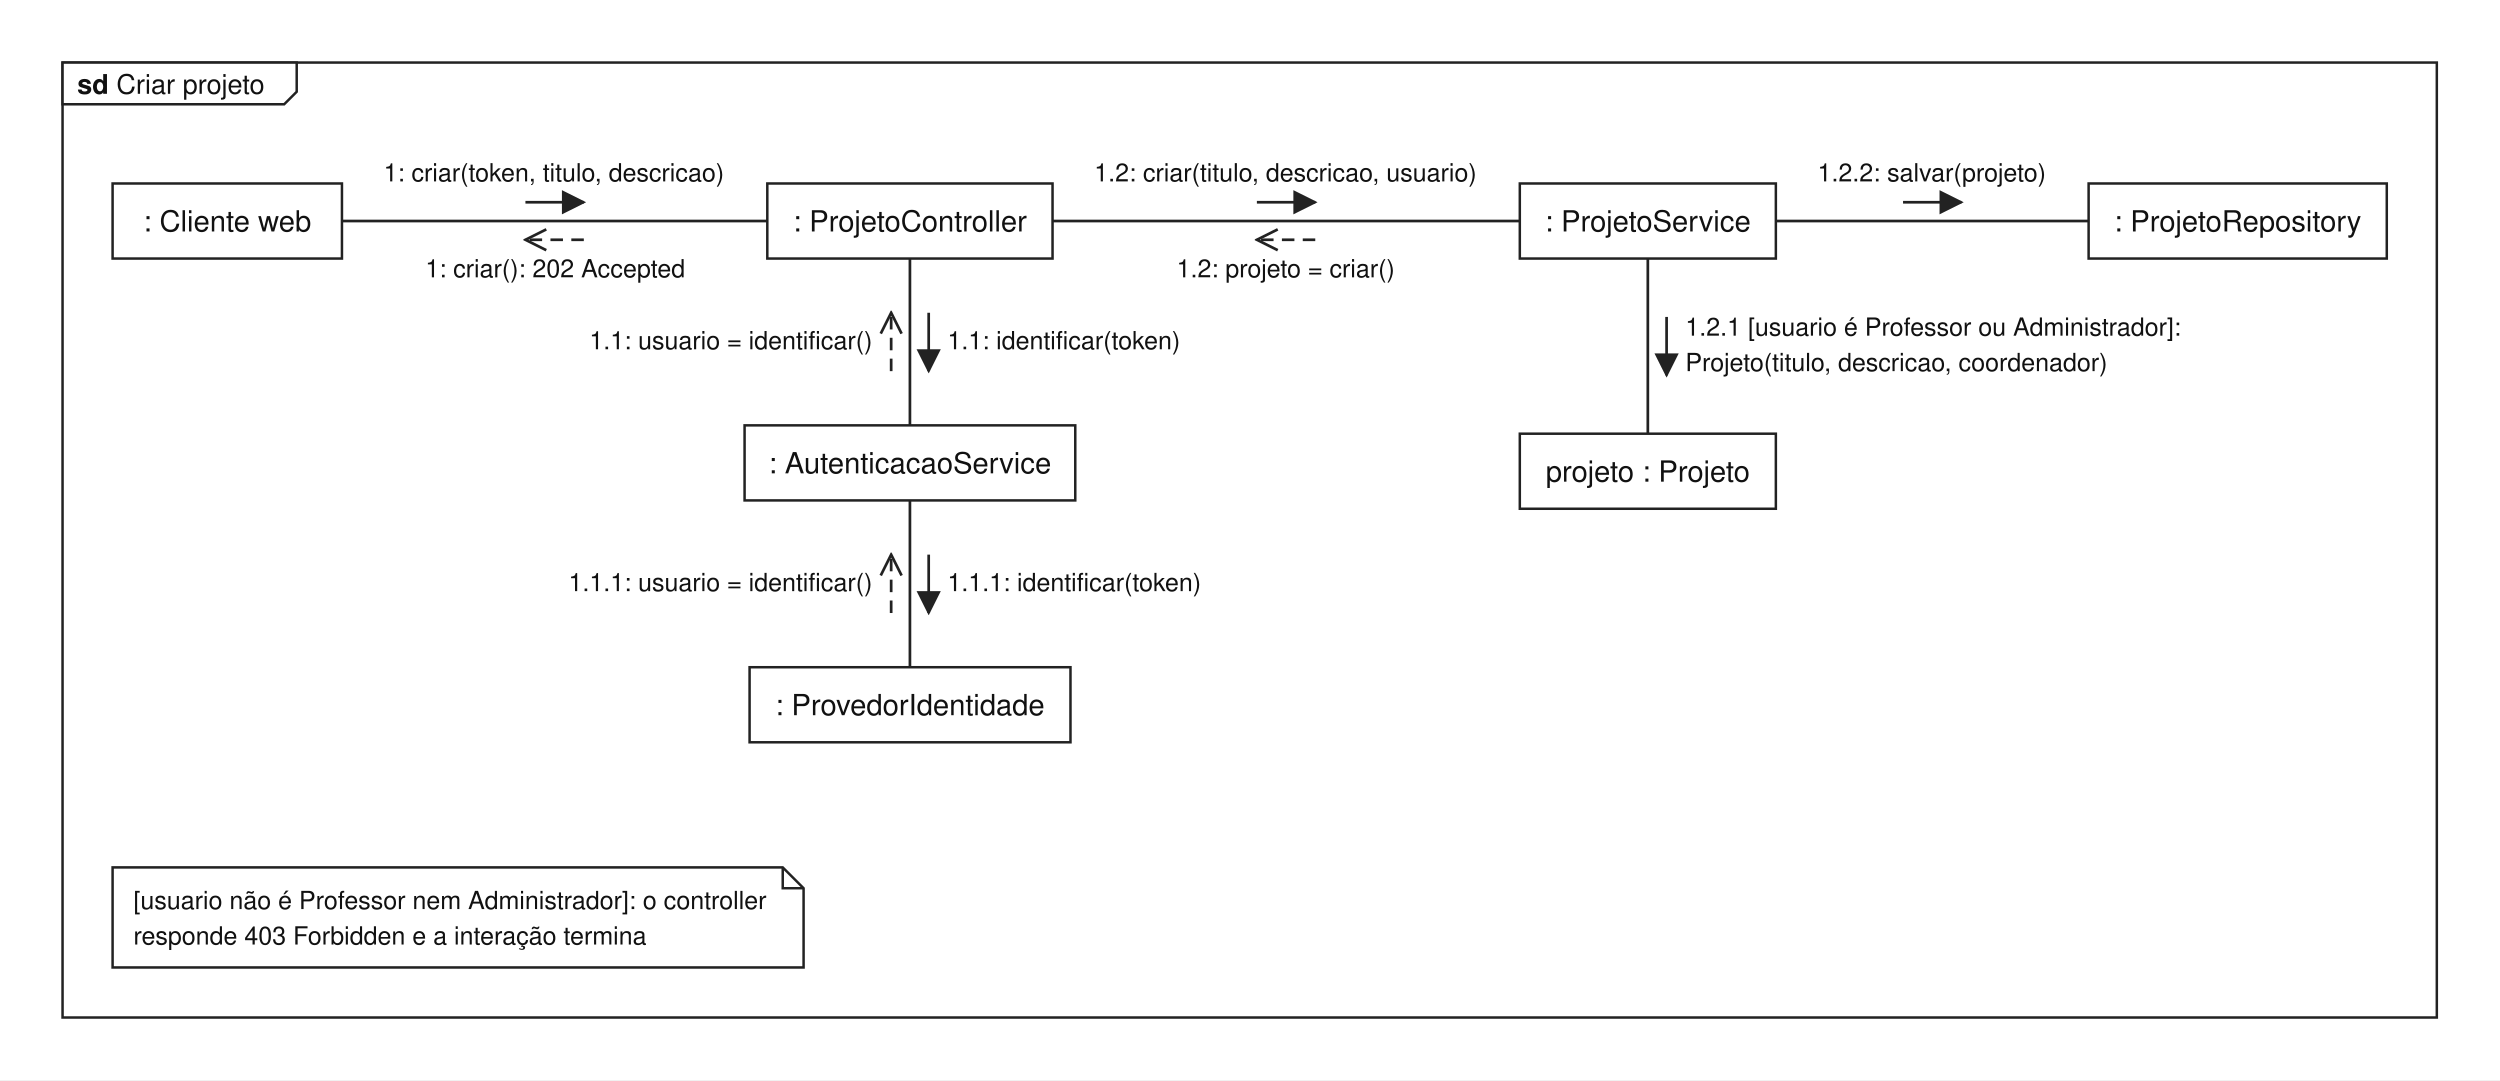
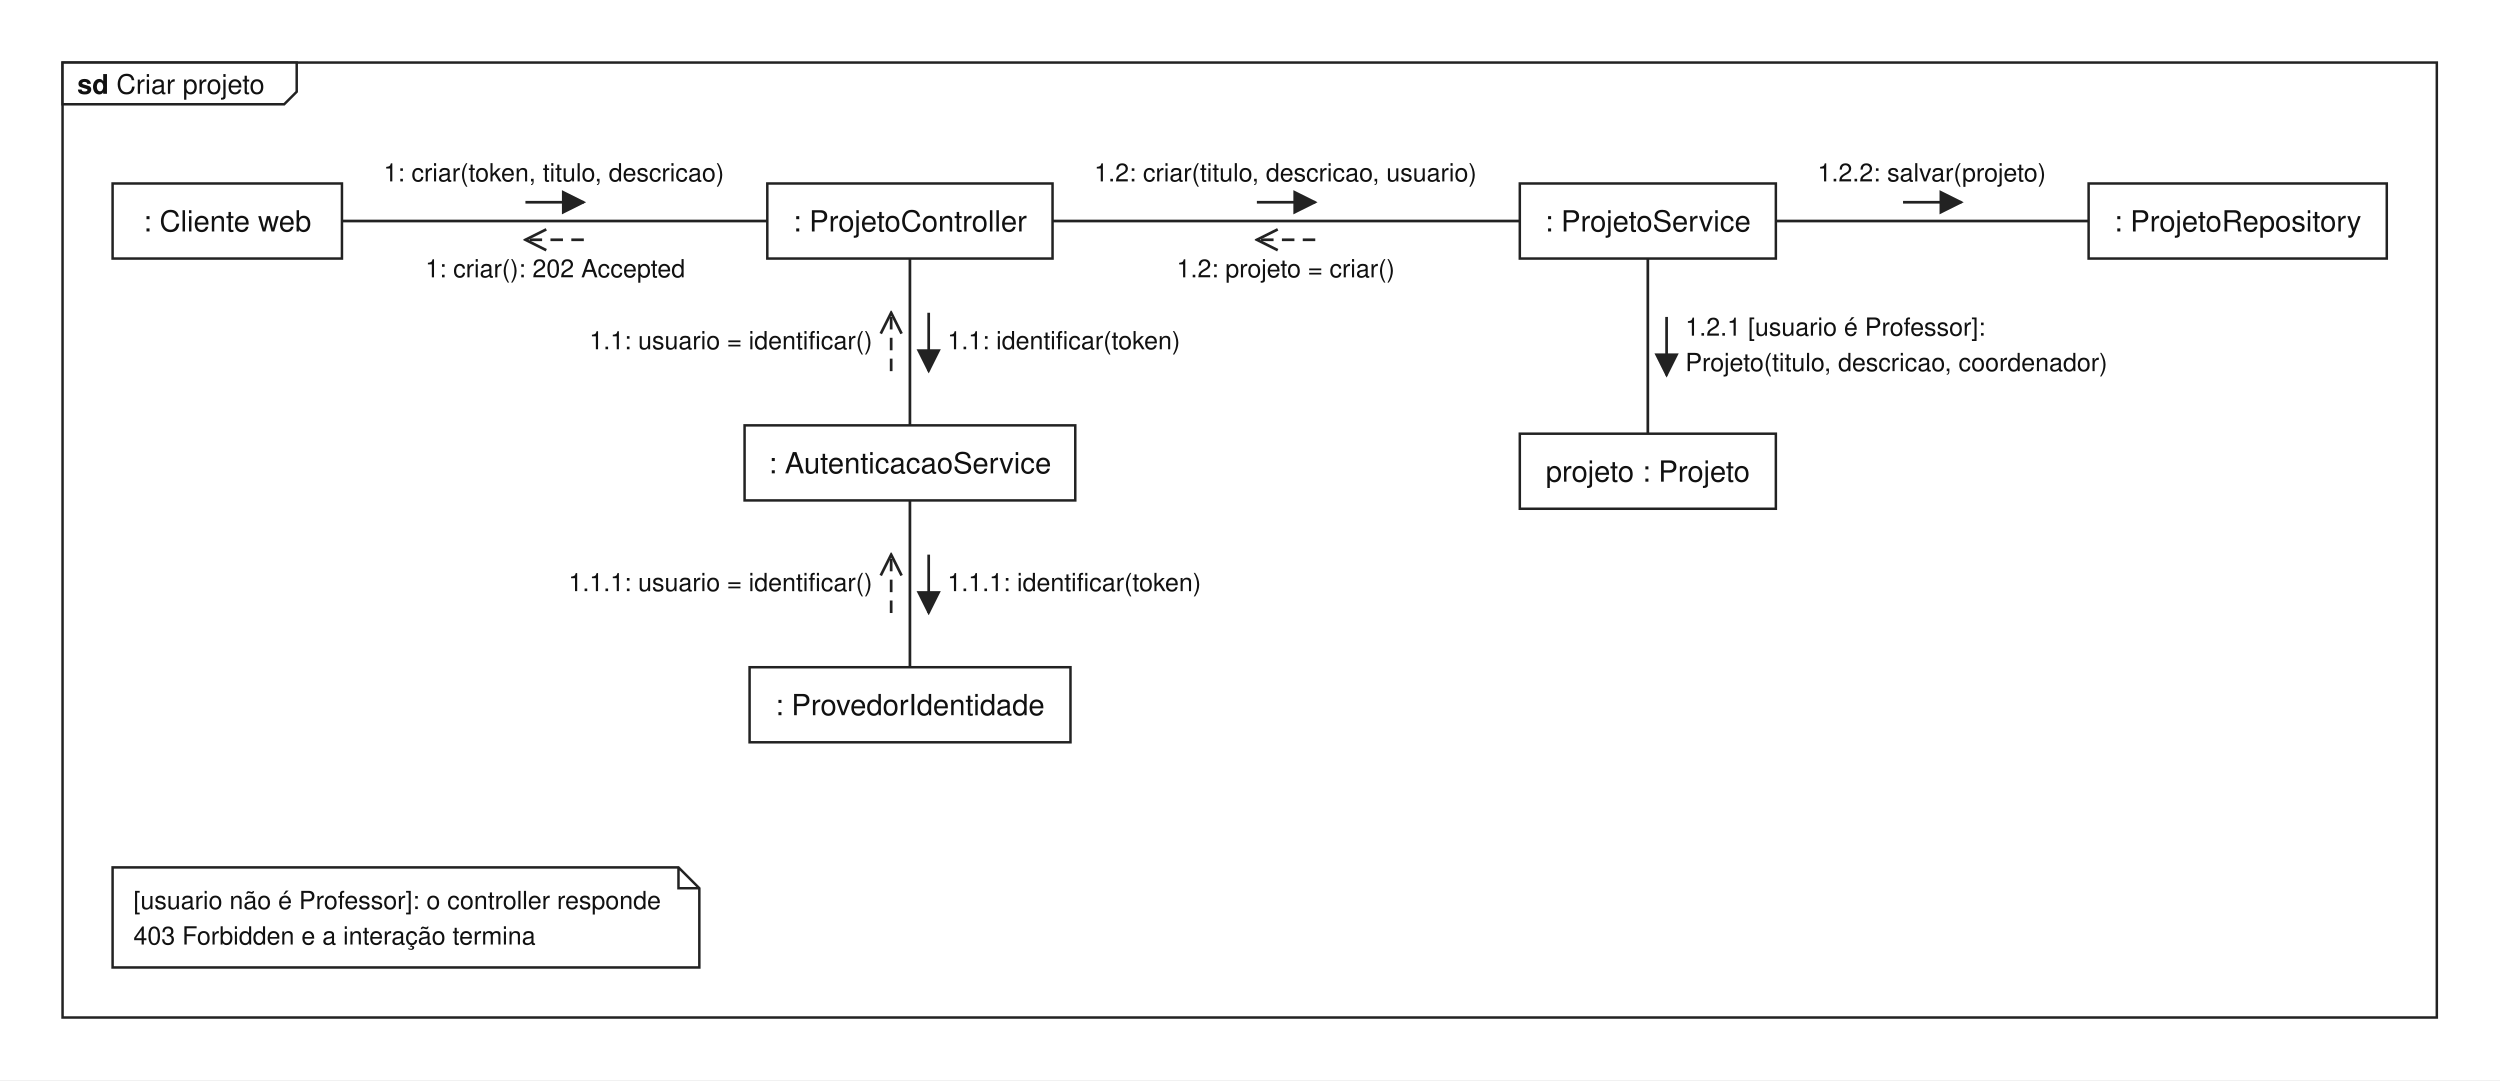
<svg xmlns="http://www.w3.org/2000/svg" width="1199" height="518" viewBox="0 0 1199 518" font-family="Helvetica, Arial, 'Liberation Sans', sans-serif">
  <defs>
    <marker id="seta" viewBox="0 0 12 12" refX="11" refY="6" markerWidth="12" markerHeight="12" orient="auto-start-reverse" markerUnits="userSpaceOnUse">
      <path d="M1,1 L11,6 L1,11" fill="none" stroke="#222" stroke-width="1.3" />
    </marker>
    <marker id="seta_cheia" viewBox="0 0 12 12" refX="11" refY="6" markerWidth="12" markerHeight="12" orient="auto-start-reverse" markerUnits="userSpaceOnUse">
      <path d="M1,1 L11,6 L1,11 Z" fill="#222" stroke="#222" stroke-width="1" />
    </marker>
    <marker id="triangulo" viewBox="0 0 16 16" refX="15" refY="8" markerWidth="16" markerHeight="16" orient="auto-start-reverse" markerUnits="userSpaceOnUse">
      <path d="M1,1 L15,8 L1,15 Z" fill="#fff" stroke="#222" stroke-width="1.3" />
    </marker>
    <marker id="losango" viewBox="0 0 22 12" refX="21" refY="6" markerWidth="22" markerHeight="12" orient="auto-start-reverse" markerUnits="userSpaceOnUse">
      <path d="M1,6 L11,1 L21,6 L11,11 Z" fill="#222" stroke="#222" stroke-width="1.2" />
    </marker>
    <marker id="losango_vazio" viewBox="0 0 22 12" refX="21" refY="6" markerWidth="22" markerHeight="12" orient="auto-start-reverse" markerUnits="userSpaceOnUse">
      <path d="M1,6 L11,1 L21,6 L11,11 Z" fill="#fff" stroke="#222" stroke-width="1.2" />
    </marker>
  </defs>
  <rect width="1199" height="518" fill="#fff" />
  <rect x="30.0" y="30.0" width="1138.7" height="458.0" fill="none" stroke="#222" stroke-width="1.2" />
  <path d="M30.0,30.0 H142.3 V44.0 L136.3,50.0 H30.0 Z" fill="#fff" stroke="#222" stroke-width="1.2" />
  <text x="37.0" y="45.0" font-size="13" text-anchor="start" font-weight="bold" font-style="normal" fill="#111">sd</text>
  <text x="55.8" y="45.0" font-size="13" text-anchor="start" font-weight="normal" font-style="normal" fill="#111">Criar projeto</text>
  <g transform="translate(54.0,88.0)">
-     <path d="M0.0,328.0 H321.4 L331.4,338.0 V376.0 H0.0 Z M321.4,328.0 V338.0 H331.4" fill="#fff" stroke="#222" stroke-width="1.2" />
-     <text x="10.0" y="348.0" font-size="12" text-anchor="start" font-weight="normal" font-style="normal" fill="#111">[usuario não é Professor nem Administrador]: o controller</text>
-     <text x="10.0" y="365.0" font-size="12" text-anchor="start" font-weight="normal" font-style="normal" fill="#111">responde 403 Forbidden e a interação termina</text>
+     <path d="M0.0,328.0 H271.4 L281.4,338.0 V376.0 H0.0 Z M271.4,328.0 V338.0 H281.4" fill="#fff" stroke="#222" stroke-width="1.2" />
+     <text x="10.0" y="348.0" font-size="12" text-anchor="start" font-weight="normal" font-style="normal" fill="#111">[usuario não é Professor]: o controller responde</text>
+     <text x="10.0" y="365.0" font-size="12" text-anchor="start" font-weight="normal" font-style="normal" fill="#111">403 Forbidden e a interação termina</text>
    <polyline points="110.0,18.0 314.0,18.0" fill="none" stroke="#222" stroke-width="1.3" />
    <polyline points="198.0,9.0 226.0,9.0" fill="none" stroke="#222" stroke-width="1.3" marker-end="url(#seta_cheia)" />
    <text x="130.0" y="-1.0" font-size="12" text-anchor="start" stroke="#fff" stroke-width="5" stroke-linejoin="round" paint-order="stroke" font-weight="normal" font-style="normal" fill="#111">1: criar(token, titulo, descricao)</text>
    <polyline points="226.0,27.0 198.0,27.0" fill="none" stroke="#222" stroke-width="1.3" stroke-dasharray="6,4" marker-end="url(#seta)" />
    <text x="150.0" y="45.0" font-size="12" text-anchor="start" stroke="#fff" stroke-width="5" stroke-linejoin="round" paint-order="stroke" font-weight="normal" font-style="normal" fill="#111">1: criar(): 202 Accepted</text>
    <polyline points="382.4,36.0 382.4,116.0" fill="none" stroke="#222" stroke-width="1.3" />
    <polyline points="391.4,62.0 391.4,90.0" fill="none" stroke="#222" stroke-width="1.3" marker-end="url(#seta_cheia)" />
    <text x="400.4" y="79.5" font-size="12" text-anchor="start" stroke="#fff" stroke-width="5" stroke-linejoin="round" paint-order="stroke" font-weight="normal" font-style="normal" fill="#111">1.1: identificar(token)</text>
    <polyline points="373.4,90.0 373.4,62.0" fill="none" stroke="#222" stroke-width="1.3" stroke-dasharray="6,4" marker-end="url(#seta)" />
    <text x="364.4" y="79.5" font-size="12" text-anchor="end" stroke="#fff" stroke-width="5" stroke-linejoin="round" paint-order="stroke" font-weight="normal" font-style="normal" fill="#111">1.1: usuario = identificar()</text>
    <polyline points="382.4,152.0 382.4,232.0" fill="none" stroke="#222" stroke-width="1.3" />
    <polyline points="391.4,178.0 391.4,206.0" fill="none" stroke="#222" stroke-width="1.3" marker-end="url(#seta_cheia)" />
    <text x="400.4" y="195.5" font-size="12" text-anchor="start" stroke="#fff" stroke-width="5" stroke-linejoin="round" paint-order="stroke" font-weight="normal" font-style="normal" fill="#111">1.1.1: identificar(token)</text>
    <polyline points="373.4,206.0 373.4,178.0" fill="none" stroke="#222" stroke-width="1.3" stroke-dasharray="6,4" marker-end="url(#seta)" />
    <text x="364.4" y="195.5" font-size="12" text-anchor="end" stroke="#fff" stroke-width="5" stroke-linejoin="round" paint-order="stroke" font-weight="normal" font-style="normal" fill="#111">1.1.1: usuario = identificar()</text>
    <polyline points="450.8,18.0 674.9,18.0" fill="none" stroke="#222" stroke-width="1.3" />
    <polyline points="548.8,9.0 576.8,9.0" fill="none" stroke="#222" stroke-width="1.3" marker-end="url(#seta_cheia)" />
    <text x="470.8" y="-1.0" font-size="12" text-anchor="start" stroke="#fff" stroke-width="5" stroke-linejoin="round" paint-order="stroke" font-weight="normal" font-style="normal" fill="#111">1.2: criar(titulo, descricao, usuario)</text>
    <polyline points="576.8,27.0 548.8,27.0" fill="none" stroke="#222" stroke-width="1.3" stroke-dasharray="6,4" marker-end="url(#seta)" />
    <text x="510.3" y="45.0" font-size="12" text-anchor="start" stroke="#fff" stroke-width="5" stroke-linejoin="round" paint-order="stroke" font-weight="normal" font-style="normal" fill="#111">1.2: projeto = criar()</text>
    <polyline points="797.7,18.0 947.7,18.0" fill="none" stroke="#222" stroke-width="1.3" />
    <polyline points="858.7,9.0 886.7,9.0" fill="none" stroke="#222" stroke-width="1.3" marker-end="url(#seta_cheia)" />
    <text x="817.7" y="-1.0" font-size="12" text-anchor="start" stroke="#fff" stroke-width="5" stroke-linejoin="round" paint-order="stroke" font-weight="normal" font-style="normal" fill="#111">1.2.2: salvar(projeto)</text>
    <polyline points="736.3,36.0 736.3,120.0" fill="none" stroke="#222" stroke-width="1.3" />
    <polyline points="745.3,64.0 745.3,92.0" fill="none" stroke="#222" stroke-width="1.3" marker-end="url(#seta_cheia)" />
-     <text x="754.3" y="73.0" font-size="12" text-anchor="start" stroke="#fff" stroke-width="5" stroke-linejoin="round" paint-order="stroke" font-weight="normal" font-style="normal" fill="#111">1.2.1 [usuario é Professor ou Administrador]:</text>
+     <text x="754.3" y="73.0" font-size="12" text-anchor="start" stroke="#fff" stroke-width="5" stroke-linejoin="round" paint-order="stroke" font-weight="normal" font-style="normal" fill="#111">1.2.1 [usuario é Professor]:</text>
    <text x="754.3" y="90.0" font-size="12" text-anchor="start" stroke="#fff" stroke-width="5" stroke-linejoin="round" paint-order="stroke" font-weight="normal" font-style="normal" fill="#111">Projeto(titulo, descricao, coordenador)</text>
    <rect x="0.0" y="0.0" width="110.0" height="36.0" fill="#fff" stroke="#222" stroke-width="1.2" />
    <text x="55.0" y="23.0" font-size="14" text-anchor="middle" font-weight="normal" font-style="normal" fill="#111">: Cliente web</text>
    <rect x="314.0" y="0.0" width="136.8" height="36.0" fill="#fff" stroke="#222" stroke-width="1.2" />
    <text x="382.4" y="23.0" font-size="14" text-anchor="middle" font-weight="normal" font-style="normal" fill="#111">: ProjetoController</text>
    <rect x="303.1" y="116.0" width="158.6" height="36.0" fill="#fff" stroke="#222" stroke-width="1.2" />
    <text x="382.4" y="139.0" font-size="14" text-anchor="middle" font-weight="normal" font-style="normal" fill="#111">: AutenticacaoService</text>
    <rect x="305.5" y="232.0" width="153.9" height="36.0" fill="#fff" stroke="#222" stroke-width="1.2" />
    <text x="382.4" y="255.0" font-size="14" text-anchor="middle" font-weight="normal" font-style="normal" fill="#111">: ProvedorIdentidade</text>
    <rect x="674.9" y="0.0" width="122.8" height="36.0" fill="#fff" stroke="#222" stroke-width="1.2" />
    <text x="736.3" y="23.0" font-size="14" text-anchor="middle" font-weight="normal" font-style="normal" fill="#111">: ProjetoService</text>
    <rect x="674.9" y="120.0" width="122.8" height="36.0" fill="#fff" stroke="#222" stroke-width="1.2" />
    <text x="736.3" y="143.0" font-size="14" text-anchor="middle" font-weight="normal" font-style="normal" fill="#111">projeto : Projeto</text>
    <rect x="947.7" y="0.0" width="143.0" height="36.0" fill="#fff" stroke="#222" stroke-width="1.2" />
    <text x="1019.2" y="23.0" font-size="14" text-anchor="middle" font-weight="normal" font-style="normal" fill="#111">: ProjetoRepository</text>
  </g>
</svg>
